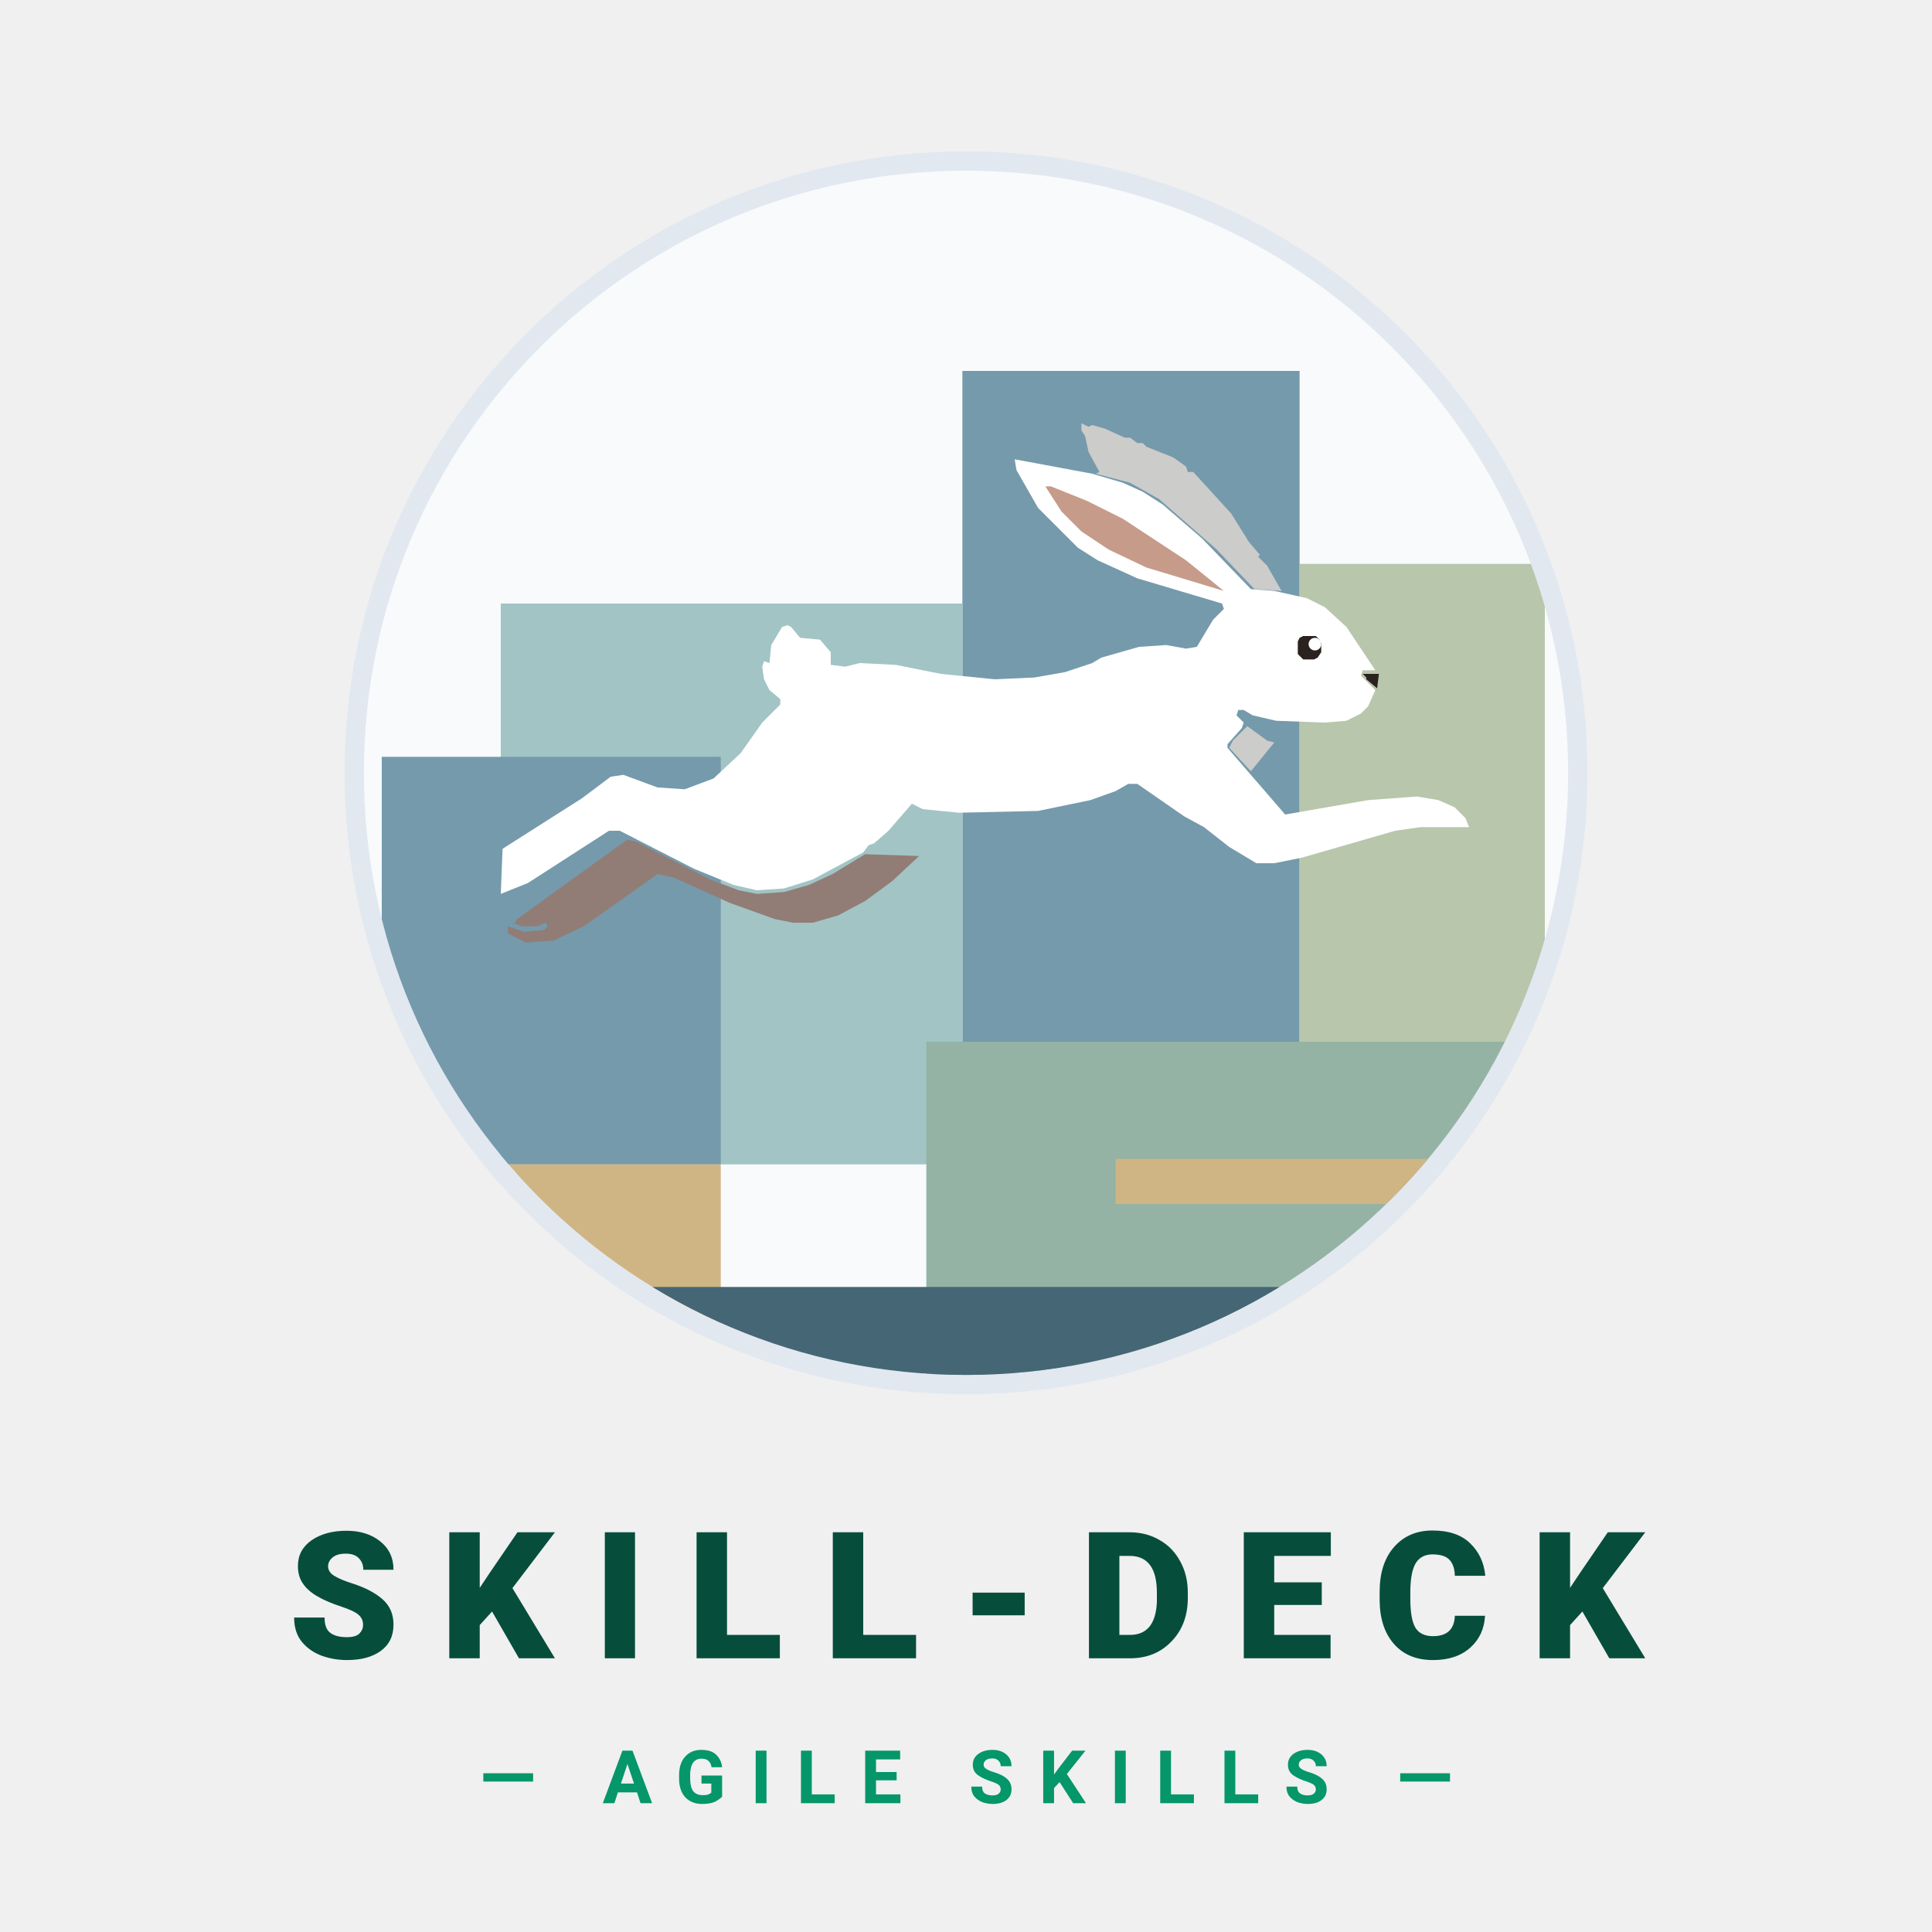
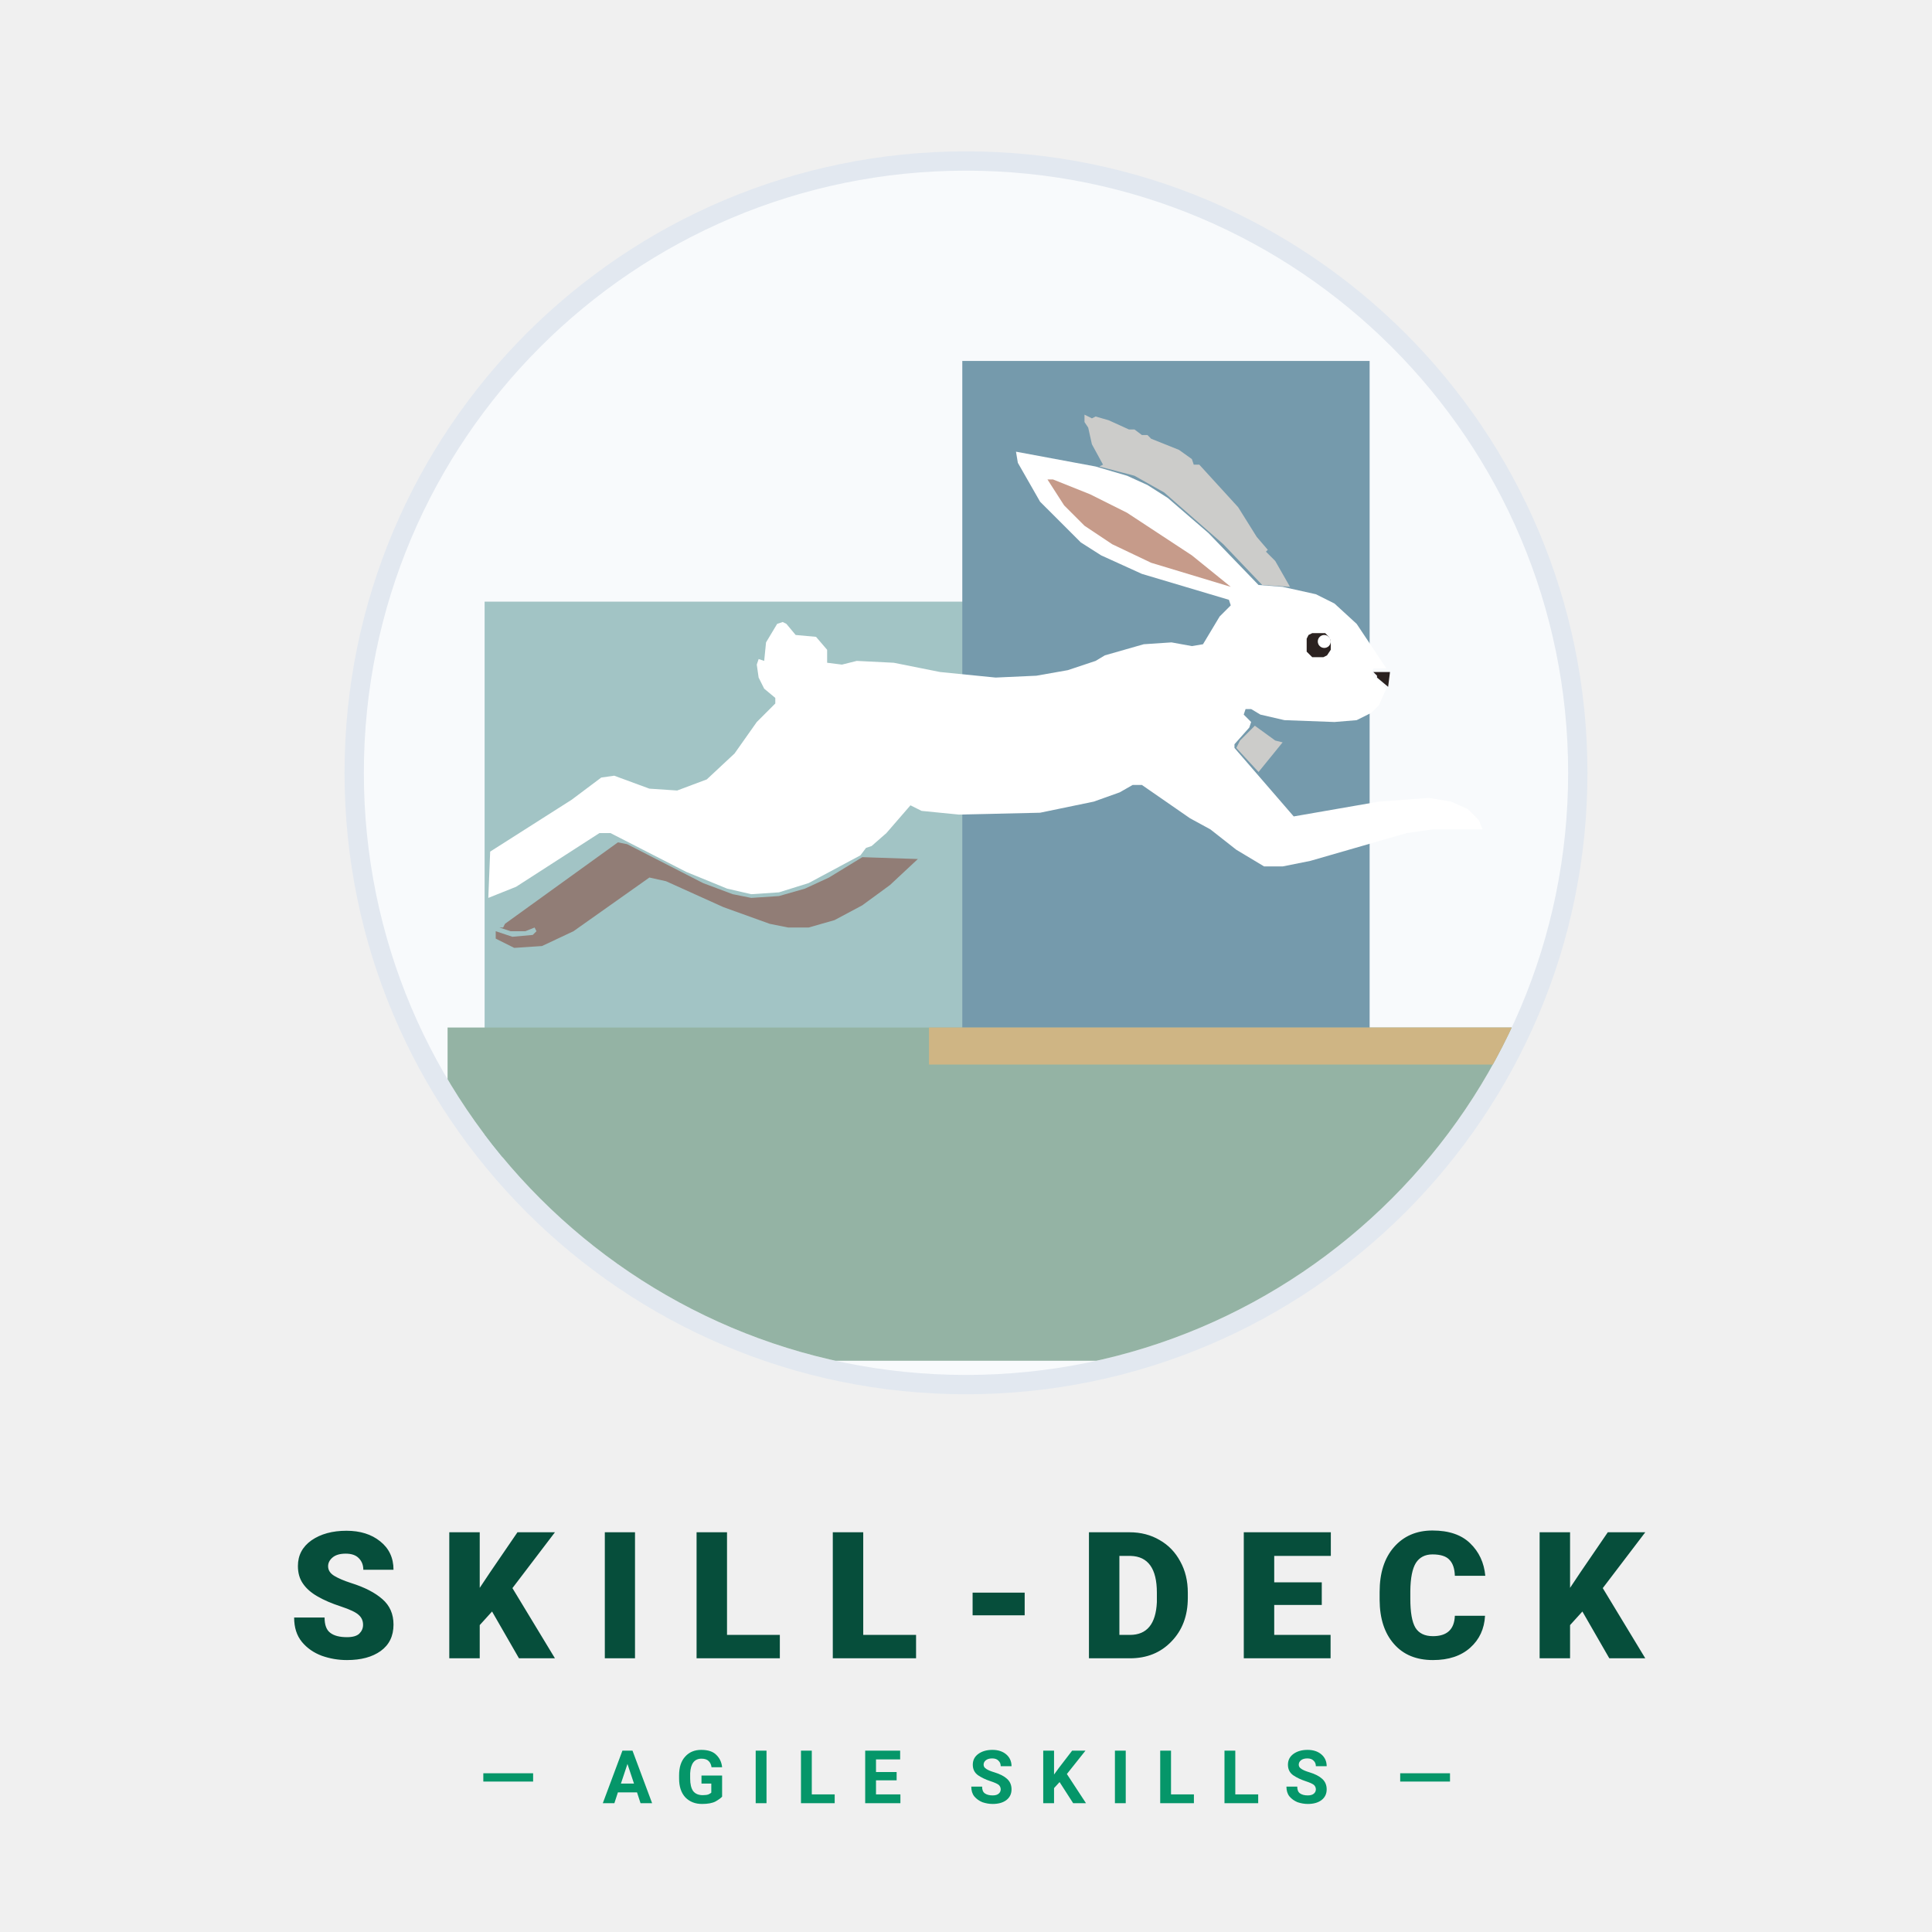
<svg xmlns="http://www.w3.org/2000/svg" viewBox="0 0 120 120" width="100%" height="100%">
  <circle cx="60" cy="48" r="38" fill="#f8fafc" stroke="#e2e8f0" stroke-width="1.2" />
  <defs>
    <clipPath id="disc-clip">
      <circle cx="60" cy="48" r="37.4" />
    </clipPath>
  </defs>
  <g clip-path="url(#disc-clip)">
-     <g transform="translate(4.00, 5.12) scale(0.112)">
-       <rect x="498" y="160" width="187" height="372" fill="#759aac" />
-       <rect x="242" y="289" width="256" height="311" fill="#a2c4c5" />
-       <rect x="685" y="267" width="136" height="265" fill="#b8c6ac" />
-       <rect x="176" y="374" width="188" height="226" fill="#759aac" />
-       <rect x="100" y="600" width="264" height="148" fill="#cfb584" />
-       <rect x="478" y="532" width="379" height="216" fill="#94b3a4" />
-       <rect x="299" y="668" width="395" height="80" fill="#456675" />
-       <rect x="583" y="597" width="317" height="25" fill="#cfb584" />
+     <g transform="translate(2.50, 4.02) scale(0.115)">
+       <rect x="240" y="290" width="260" height="300" fill="#a2c4c5" />
+       <rect x="498" y="160" width="220" height="430" fill="#759aac" />
+       <rect x="220" y="520" width="600" height="180" fill="#94b3a4" />
+       <rect x="480" y="520" width="360" height="20" fill="#cfb584" />
      <path d="M 564 189 L 564 193 L 566 196 L 568 205 L 574 216 L 572 217 L 591 222 L 607 231 L 639 259 L 660 281 L 675 282 L 667 268 L 662 263 L 663 262 L 657 255 L 647 239 L 626 216 L 623 216 L 622 213 L 615 208 L 600 202 L 598 200 L 595 200 L 591 197 L 588 197 L 577 192 L 570 190 L 568 191 Z" fill="#ccccca" />
      <path d="M 246 472 L 256 477 L 271 476 L 288 468 L 329 439 L 338 441 L 369 455 L 394 464 L 404 466 L 415 466 L 429 462 L 444 454 L 459 443 L 474 429 L 444 428 L 426 439 L 413 445 L 399 449 L 384 450 L 374 448 L 358 442 L 317 421 L 312 420 L 251 464 L 250 466 L 248 466 L 254 468 L 262 468 L 267 466 L 268 468 L 266 470 L 255 471 L 246 468 Z" fill="#917d76" />
      <path d="M 543 222 L 567 231 L 587 241 L 592 245 L 594 245 L 617 260 L 644 282 L 647 283 L 623 260 L 597 241 L 588 236 L 565 227 Z" fill="#917d76" />
      <path d="M 779 413 L 777 408 L 771 402 L 762 398 L 750 396 L 723 398 L 677 406 L 645 369 L 645 367 L 653 358 L 654 355 L 650 351 L 651 348 L 654 348 L 659 351 L 672 354 L 699 355 L 711 354 L 719 350 L 723 346 L 727 337 L 719 329 L 720 326 L 727 326 L 711 302 L 699 291 L 689 286 L 671 282 L 658 281 L 631 253 L 609 234 L 598 227 L 587 222 L 570 217 L 527 209 L 528 215 L 540 236 L 562 258 L 573 265 L 595 275 L 642 289 L 643 292 L 637 298 L 628 313 L 622 314 L 611 312 L 596 313 L 575 319 L 570 322 L 555 327 L 538 330 L 516 331 L 486 328 L 461 323 L 441 322 L 433 324 L 425 323 L 425 316 L 419 309 L 408 308 L 403 302 L 401 301 L 398 302 L 392 312 L 391 322 L 388 321 L 387 324 L 388 331 L 391 337 L 397 342 L 397 345 L 387 355 L 375 372 L 360 386 L 344 392 L 329 391 L 310 384 L 303 385 L 287 397 L 243 425 L 242 450 L 257 444 L 302 415 L 308 415 L 349 436 L 371 445 L 384 448 L 399 447 L 415 442 L 443 427 L 446 423 L 449 422 L 457 415 L 470 400 L 476 403 L 496 405 L 540 404 L 569 398 L 583 393 L 590 389 L 595 389 L 621 407 L 632 413 L 646 424 L 661 433 L 671 433 L 686 430 L 738 415 L 752 413 Z" fill="#ffffff" />
      <path d="M 656 357 L 648 365 L 646 369 L 658 382 L 671 366 L 667 365 Z" fill="#ccccca" />
      <path d="" fill="#ccccca" />
      <path d="M 544 224 L 553 238 L 564 249 L 579 259 L 600 269 L 643 282 L 622 265 L 587 242 L 567 232 L 547 224 Z" fill="#c69b8a" />
      <path d="M 685 308 L 684 310 L 684 317 L 687 320 L 693 320 L 695 319 L 697 316 L 697 311 L 696 309 L 694 307 L 687 307 Z" fill="#2b2220" />
      <circle cx="693.5" cy="311.5" r="3.5" fill="#ffffff" />
      <path d="M 720 328 L 722 330 L 722 331 L 728 336 L 729 328 Z" fill="#2b2220" />
    </g>
  </g>
  <text x="60" y="103" font-family="-apple-system, BlinkMacSystemFont, 'Segoe UI', Roboto, sans-serif" font-weight="900" font-size="11" fill="#064e3b" letter-spacing="2.5" text-anchor="middle">SKILL-DECK</text>
  <text x="60" y="112" font-family="-apple-system, BlinkMacSystemFont, 'Segoe UI', Roboto, sans-serif" font-weight="700" font-size="4.6" fill="#059669" letter-spacing="1.5" text-anchor="middle">― AGILE SKILLS ―</text>
</svg>
